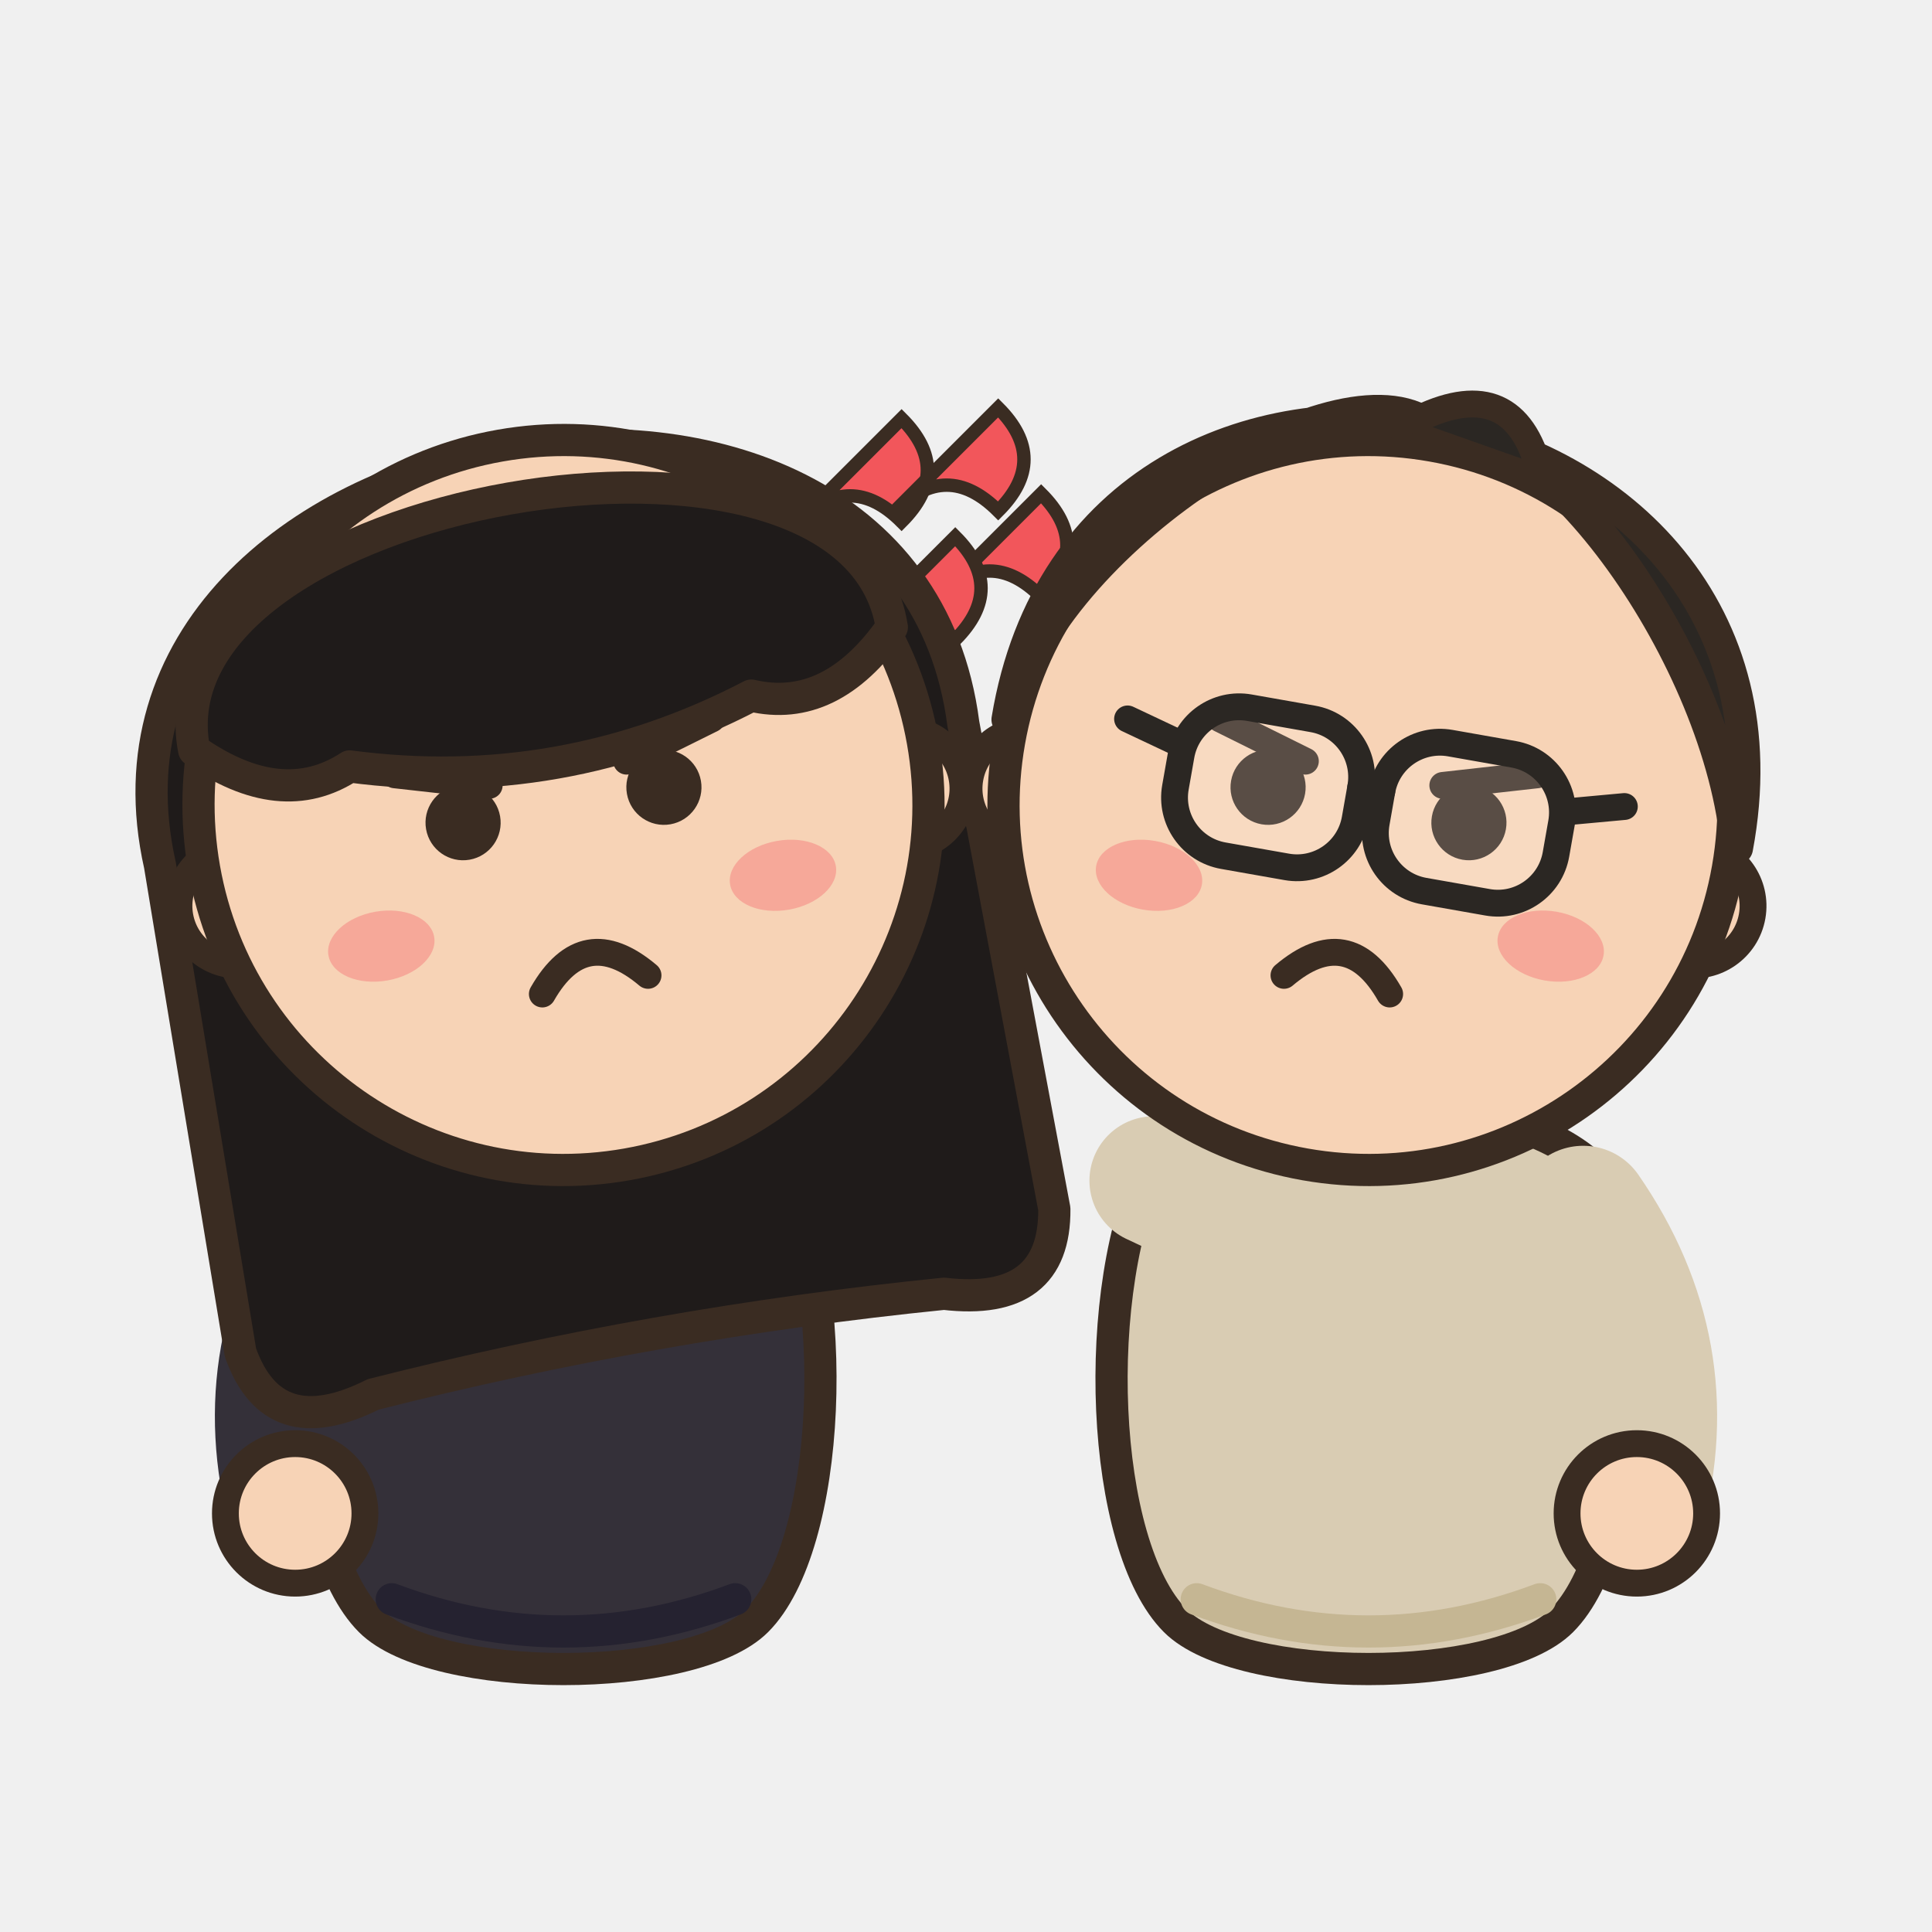
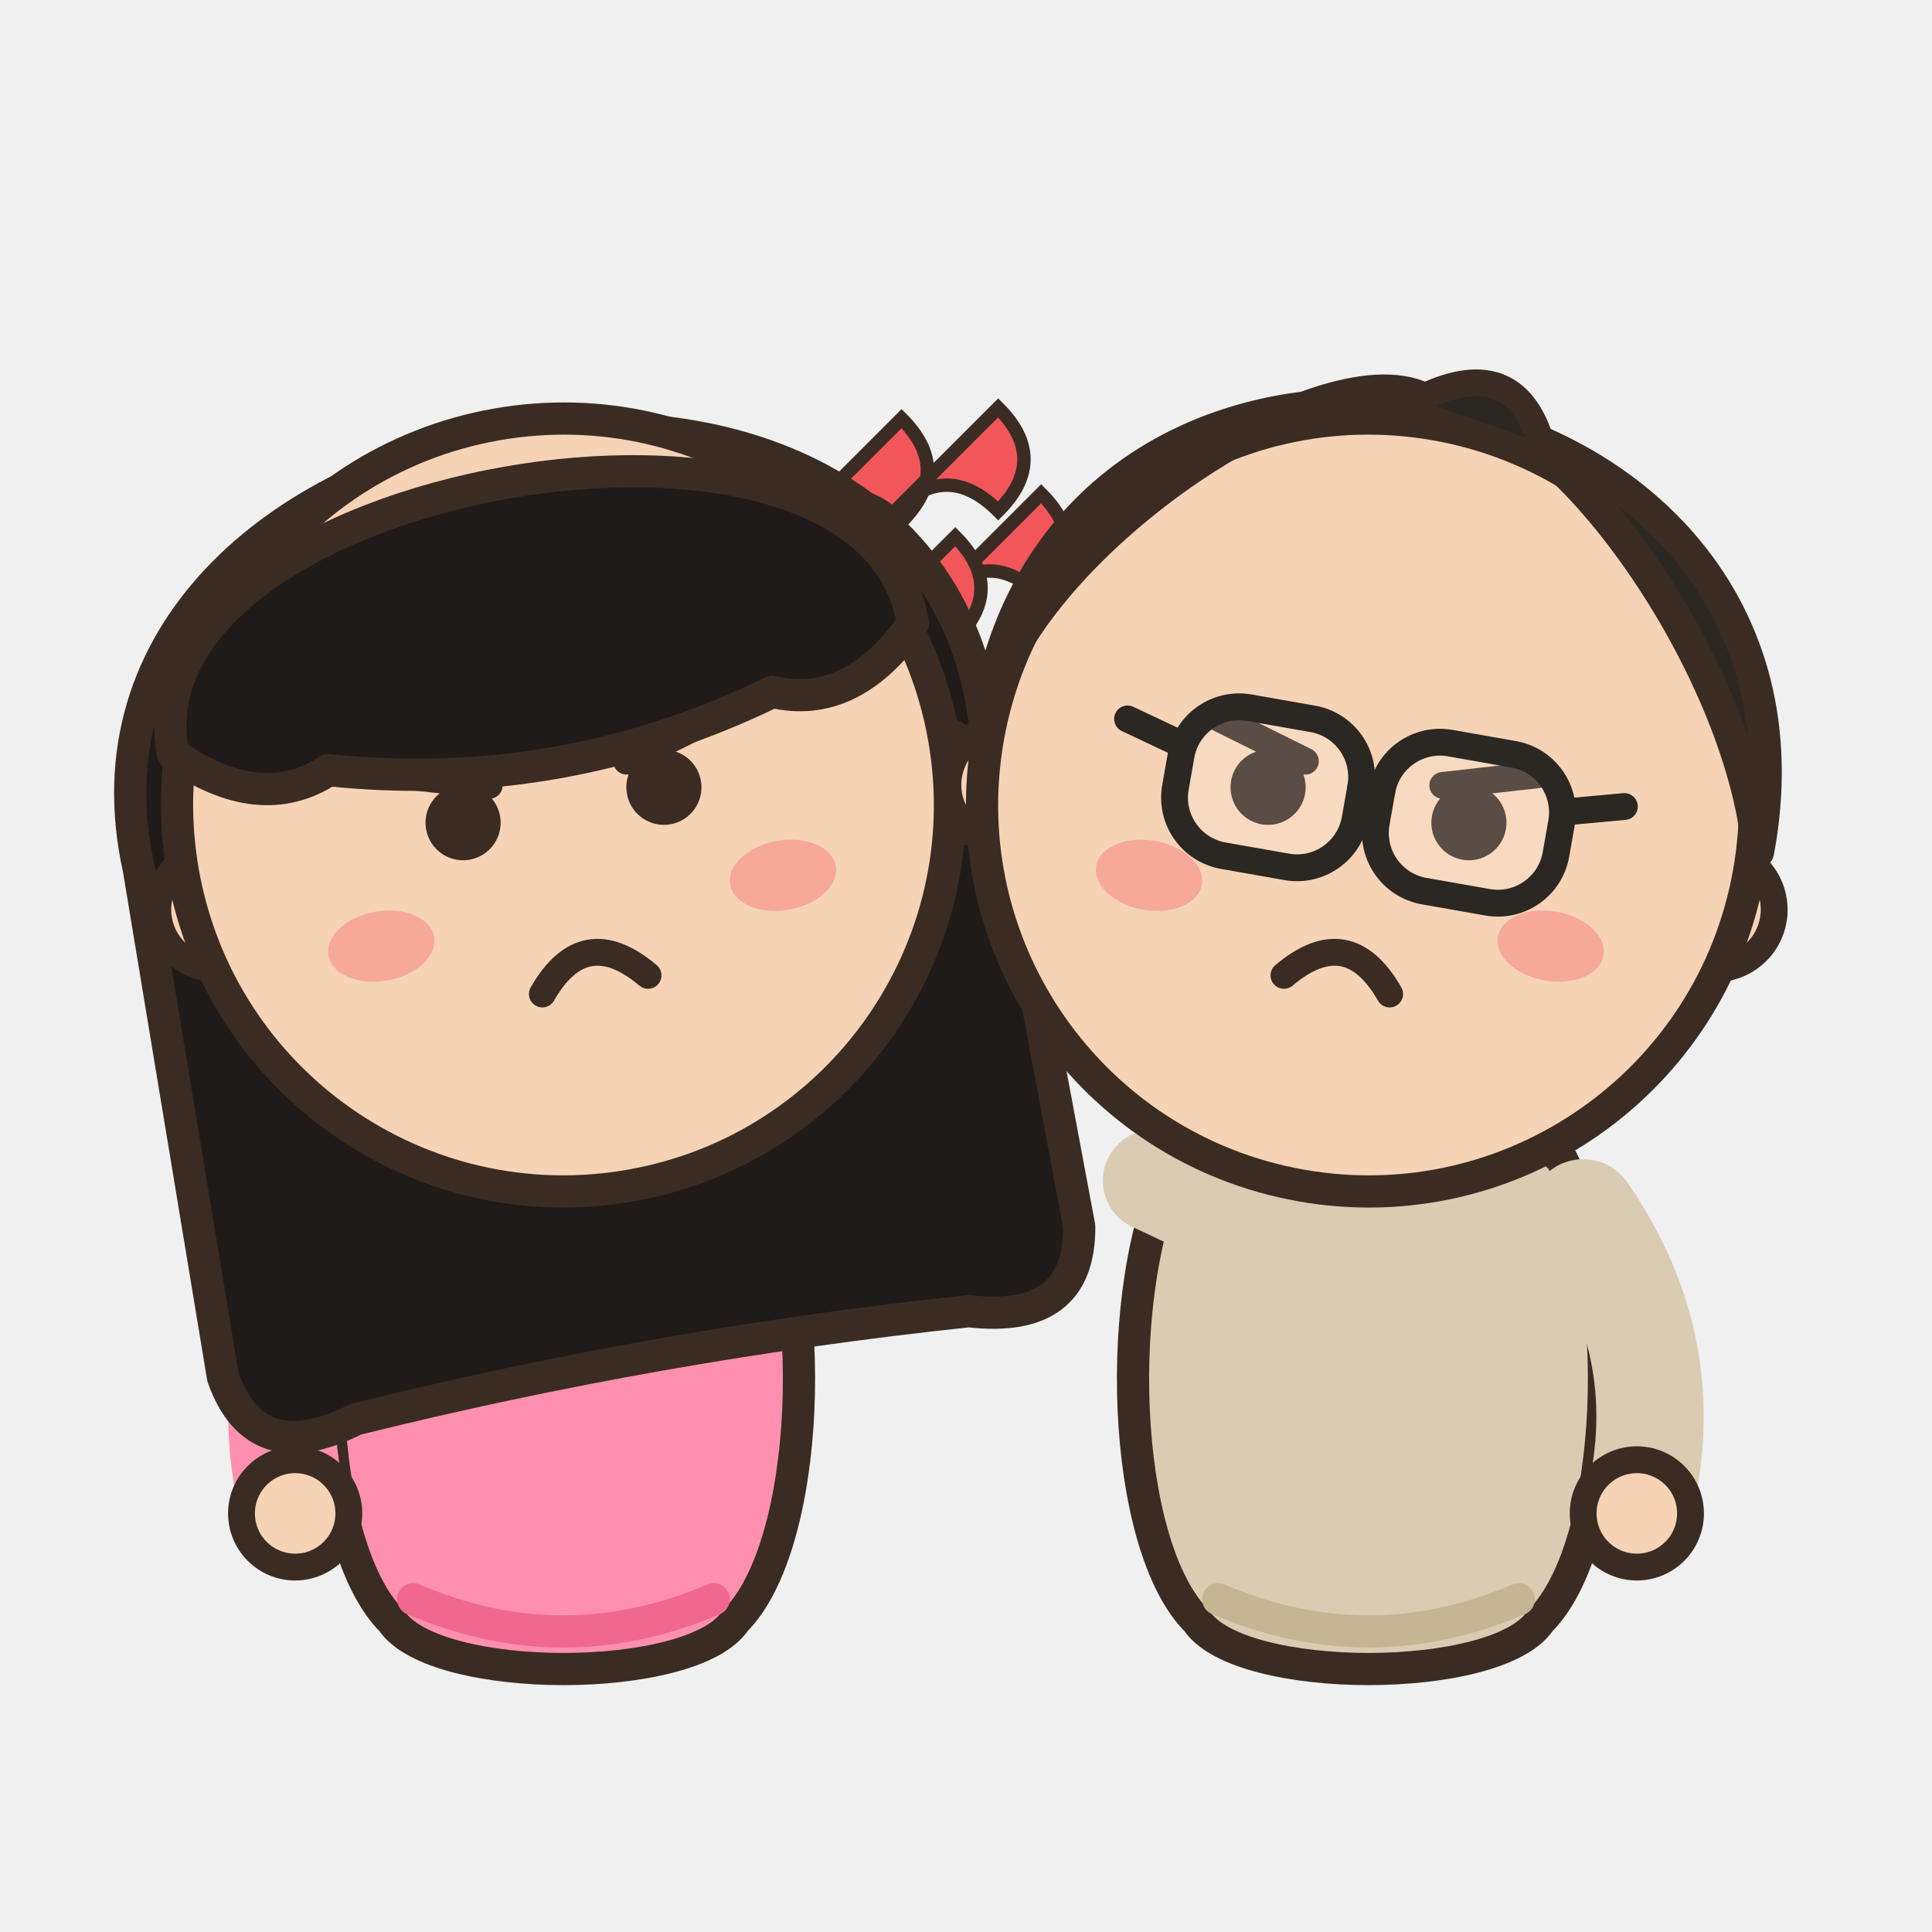
<svg xmlns="http://www.w3.org/2000/svg" viewBox="0 0 360 360" width="360" height="360">
  <path d="M 168 78 q 9.6 9.6 0 19.2 q -9.6 -9.6 -19.2 0 Z" fill="#F2565B" stroke="#3A2C22" stroke-width="2.5" />
  <path d="M 186 76 q 9.6 9.6 0 19.2 q -9.6 -9.6 -19.2 0 Z" fill="#F2565B" stroke="#3A2C22" stroke-width="2.5" />
  <path d="M 194 92 q 9.6 9.6 0 19.2 q -9.6 -9.6 -19.2 0 Z" fill="#F2565B" stroke="#3A2C22" stroke-width="2.5" />
  <path d="M 178 100 q 9.6 9.6 0 19.2 q -9.6 -9.6 -19.2 0 Z" fill="#F2565B" stroke="#3A2C22" stroke-width="2.5" />
  <g>
-     <path d="M 65 216 C 53 240, 55 288, 69 302 C 81 314, 129 314, 141 302 C 155 288, 157 240, 145 216 C 127 202, 83 202, 65 216 Z" fill="#343039" stroke="#3A2C22" stroke-width="6" stroke-linejoin="round" stroke-linecap="round" />
-     <path d="M 73 298 Q 105 310 137 298" fill="none" stroke="#252230" stroke-width="6" stroke-linecap="round" />
+     <path d="M 69 216 C 57 240, 59 288, 73 302 C 81 314, 129 314, 137 302 C 151 288, 153 240, 141 216 C 127 202, 83 202, 69 216 Z" fill="#FF8FB0" stroke="#3A2C22" stroke-width="6" stroke-linejoin="round" stroke-linecap="round" />
+     <path d="M 77 298 Q 105 310 133 298" fill="none" stroke="#F0688F" stroke-width="6" stroke-linecap="round" />
  </g>
  <g>
-     <path d="M 215 216 C 203 240, 205 288, 219 302 C 231 314, 279 314, 291 302 C 305 288, 307 240, 295 216 C 277 202, 233 202, 215 216 Z" fill="#D9CCB3" stroke="#3A2C22" stroke-width="6" stroke-linejoin="round" stroke-linecap="round" />
-     <path d="M 223 298 Q 255 310 287 298" fill="none" stroke="#C5B693" stroke-width="6" stroke-linecap="round" />
+     <path d="M 219 216 C 207 240, 209 288, 223 302 C 231 314, 279 314, 287 302 C 301 288, 303 240, 291 216 C 277 202, 233 202, 219 216 Z" fill="#D9CCB3" stroke="#3A2C22" stroke-width="6" stroke-linejoin="round" stroke-linecap="round" />
+     <path d="M 227 298 Q 255 310 283 298" fill="none" stroke="#C5B693" stroke-width="6" stroke-linecap="round" />
  </g>
-   <path d="M 65 226 Q 47 252 55 282" fill="none" stroke="#343039" stroke-width="25" stroke-linecap="round" />
-   <circle cx="55" cy="282" r="13" fill="#F7D3B6" stroke="#3A2C22" stroke-width="5" stroke-linejoin="round" />
-   <path d="M 295 226 Q 313 252 305 282" fill="none" stroke="#D9CCB3" stroke-width="25" stroke-linecap="round" />
-   <circle cx="305" cy="282" r="13" fill="#F7D3B6" stroke="#3A2C22" stroke-width="5" stroke-linejoin="round" />
-   <path d="M 145 220 L 81 250" stroke="#343039" stroke-width="24" stroke-linecap="round" />
-   <path d="M 65 226 L 127 254" stroke="#343039" stroke-width="24" stroke-linecap="round" />
-   <path d="M 215 220 L 279 250" stroke="#D9CCB3" stroke-width="24" stroke-linecap="round" />
-   <path d="M 295 226 L 233 254" stroke="#D9CCB3" stroke-width="24" stroke-linecap="round" />
+   <path d="M 65 226 Q 47 252 55 282" fill="none" stroke="#FF8FB0" stroke-width="20" stroke-linecap="round" />
+   <circle cx="55" cy="282" r="10" fill="#F7D3B6" stroke="#3A2C22" stroke-width="5" stroke-linejoin="round" />
+   <path d="M 295 226 Q 313 252 305 282" fill="none" stroke="#D9CCB3" stroke-width="20" stroke-linecap="round" />
+   <circle cx="305" cy="282" r="10" fill="#F7D3B6" stroke="#3A2C22" stroke-width="5" stroke-linejoin="round" />
+   <path d="M 145 220 L 81 250" stroke="#FF8FB0" stroke-width="19" stroke-linecap="round" />
+   <path d="M 65 226 L 127 254" stroke="#FF8FB0" stroke-width="19" stroke-linecap="round" />
+   <path d="M 215 220 L 279 250" stroke="#D9CCB3" stroke-width="19" stroke-linecap="round" />
+   <path d="M 295 226 L 233 254" stroke="#D9CCB3" stroke-width="19" stroke-linecap="round" />
  <g transform="rotate(-10 105 150)">
-     <path d="M 29 148 C 25 62, 185 62, 181 148 L 182 240 Q 179 258 159 252 Q 105 248 51 252 Q 31 258 28 240 Z" fill="#1F1B1A" stroke="#3A2C22" stroke-width="6" stroke-linejoin="round" stroke-linecap="round" />
-     <circle cx="42" cy="158" r="11" fill="#F7D3B6" stroke="#3A2C22" stroke-width="5" stroke-linejoin="round" stroke-linecap="round" />
-     <circle cx="168" cy="158" r="11" fill="#F7D3B6" stroke="#3A2C22" stroke-width="5" stroke-linejoin="round" stroke-linecap="round" />
-     <circle cx="105" cy="150" r="68" fill="#F7D3B6" stroke="#3A2C22" stroke-width="6" stroke-linejoin="round" stroke-linecap="round" />
-     <path d="M 39 128 C 38 80, 172 80, 171 128 Q 157 142, 143 136 Q 105 148, 67 136 Q 53 142, 39 128 Z" fill="#1F1B1A" stroke="#3A2C22" stroke-width="6" stroke-linejoin="round" stroke-linecap="round" />
+     <path d="M 25 148 C 21 58, 189 58, 185 148 L 186 244 Q 183 262 163 256 Q 105 252 47 256 Q 27 262 24 244 Z" fill="#1F1B1A" stroke="#3A2C22" stroke-width="6" stroke-linejoin="round" stroke-linecap="round" />
+     <circle cx="38" cy="158" r="11" fill="#F7D3B6" stroke="#3A2C22" stroke-width="5" stroke-linejoin="round" stroke-linecap="round" />
+     <circle cx="172" cy="158" r="11" fill="#F7D3B6" stroke="#3A2C22" stroke-width="5" stroke-linejoin="round" stroke-linecap="round" />
+     <circle cx="105" cy="150" r="72" fill="#F7D3B6" stroke="#3A2C22" stroke-width="6" stroke-linejoin="round" stroke-linecap="round" />
+     <path d="M 35 128 C 34 76, 176 76, 175 128 Q 161 142, 147 136 Q 105 148, 63 136 Q 49 142, 35 128 Z" fill="#1F1B1A" stroke="#3A2C22" stroke-width="6" stroke-linejoin="round" stroke-linecap="round" />
    <circle cx="86" cy="150" r="7" fill="#3A2C22" />
    <circle cx="124" cy="150" r="7" fill="#3A2C22" />
    <path d="M 75 139 L 92 144" stroke="#3A2C22" stroke-width="5" stroke-linejoin="round" stroke-linecap="round" />
    <path d="M 135 139 L 118 144" stroke="#3A2C22" stroke-width="5" stroke-linejoin="round" stroke-linecap="round" />
    <ellipse cx="67" cy="170" rx="10" ry="6.5" fill="#F58C86" opacity="0.6" />
    <ellipse cx="143" cy="170" rx="10" ry="6.5" fill="#F58C86" opacity="0.6" />
    <path d="M 95 184 Q 105 172 115 184" fill="none" stroke="#3A2C22" stroke-width="5" stroke-linejoin="round" stroke-linecap="round" />
  </g>
  <g transform="rotate(10 255 150)">
-     <circle cx="192" cy="158" r="11" fill="#F7D3B6" stroke="#3A2C22" stroke-width="5" stroke-linejoin="round" stroke-linecap="round" />
-     <circle cx="318" cy="158" r="11" fill="#F7D3B6" stroke="#3A2C22" stroke-width="5" stroke-linejoin="round" stroke-linecap="round" />
-     <circle cx="255" cy="150" r="68" fill="#F7D3B6" stroke="#3A2C22" stroke-width="6" stroke-linejoin="round" stroke-linecap="round" />
-     <path d="M 186 146 C 185 56, 325 56, 324 146 C 315 112, 275 72, 253 78 C 233 70, 187 114, 186 146 Z" fill="#2B2723" stroke="#3A2C22" stroke-width="6" stroke-linejoin="round" stroke-linecap="round" />
-     <path d="M 251 78 q 16 -12 24 4" fill="#2B2723" stroke="#3A2C22" stroke-width="5" stroke-linejoin="round" stroke-linecap="round" />
+     <circle cx="188" cy="158" r="11" fill="#F7D3B6" stroke="#3A2C22" stroke-width="5" stroke-linejoin="round" stroke-linecap="round" />
+     <circle cx="322" cy="158" r="11" fill="#F7D3B6" stroke="#3A2C22" stroke-width="5" stroke-linejoin="round" stroke-linecap="round" />
+     <circle cx="255" cy="150" r="72" fill="#F7D3B6" stroke="#3A2C22" stroke-width="6" stroke-linejoin="round" stroke-linecap="round" />
+     <path d="M 182 146 C 181 52, 329 52, 328 146 C 319 112, 275 68, 253 74 C 233 66, 183 114, 182 146 Z" fill="#2B2723" stroke="#3A2C22" stroke-width="6" stroke-linejoin="round" stroke-linecap="round" />
+     <path d="M 251 74 q 16 -12 24 4" fill="#2B2723" stroke="#3A2C22" stroke-width="5" stroke-linejoin="round" stroke-linecap="round" />
    <circle cx="236" cy="150" r="7" fill="#3A2C22" />
    <circle cx="274" cy="150" r="7" fill="#3A2C22" />
    <path d="M 225 139 L 242 144" stroke="#3A2C22" stroke-width="5" stroke-linejoin="round" stroke-linecap="round" />
    <path d="M 285 139 L 268 144" stroke="#3A2C22" stroke-width="5" stroke-linejoin="round" stroke-linecap="round" />
    <rect x="219" y="136" width="34" height="28" rx="11" fill="#FFFFFF" fill-opacity="0.16" stroke="#2B2723" stroke-width="5" stroke-linejoin="round" />
    <rect x="257" y="136" width="34" height="28" rx="11" fill="#FFFFFF" fill-opacity="0.16" stroke="#2B2723" stroke-width="5" stroke-linejoin="round" />
    <path d="M 253 147 L 257 147" stroke="#2B2723" stroke-width="5" stroke-linecap="round" />
    <path d="M 219 145 l -11 -3" stroke="#2B2723" stroke-width="5" stroke-linecap="round" />
    <path d="M 291 145 l 11 -3" stroke="#2B2723" stroke-width="5" stroke-linecap="round" />
    <ellipse cx="217" cy="170" rx="10" ry="6.5" fill="#F58C86" opacity="0.6" />
    <ellipse cx="293" cy="170" rx="10" ry="6.5" fill="#F58C86" opacity="0.6" />
    <path d="M 245 184 Q 255 172 265 184" fill="none" stroke="#3A2C22" stroke-width="5" stroke-linejoin="round" stroke-linecap="round" />
  </g>
</svg>
